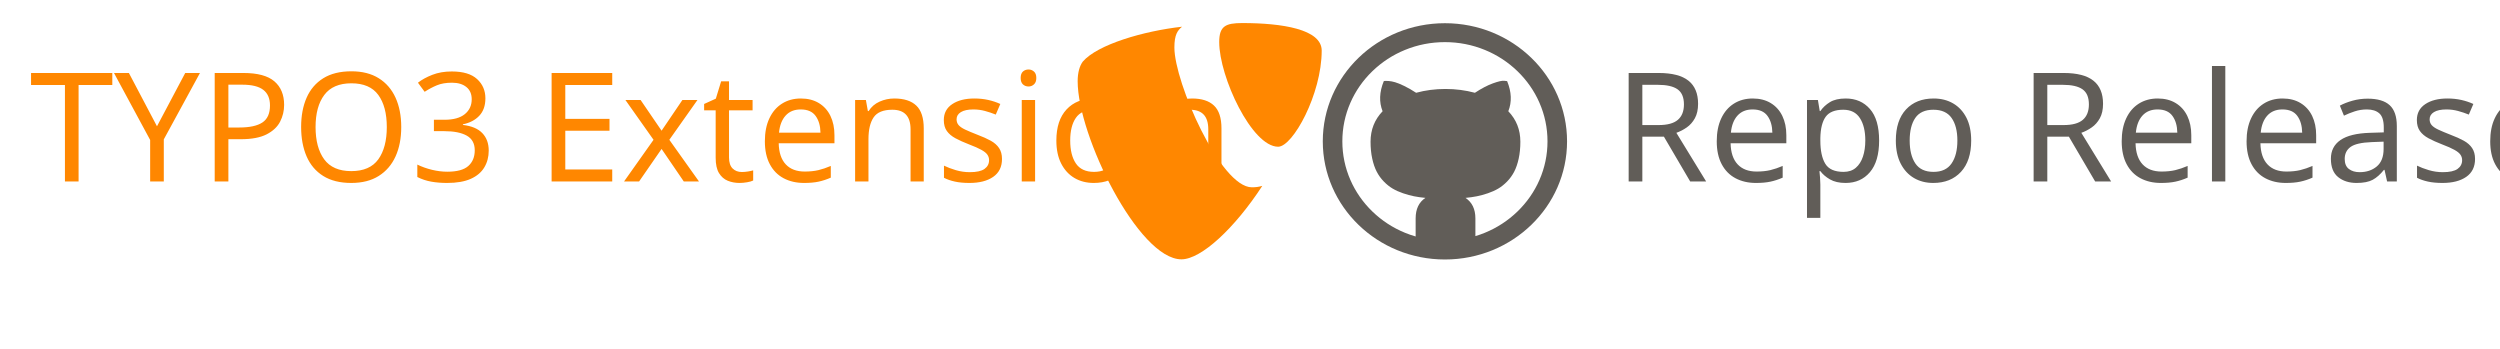
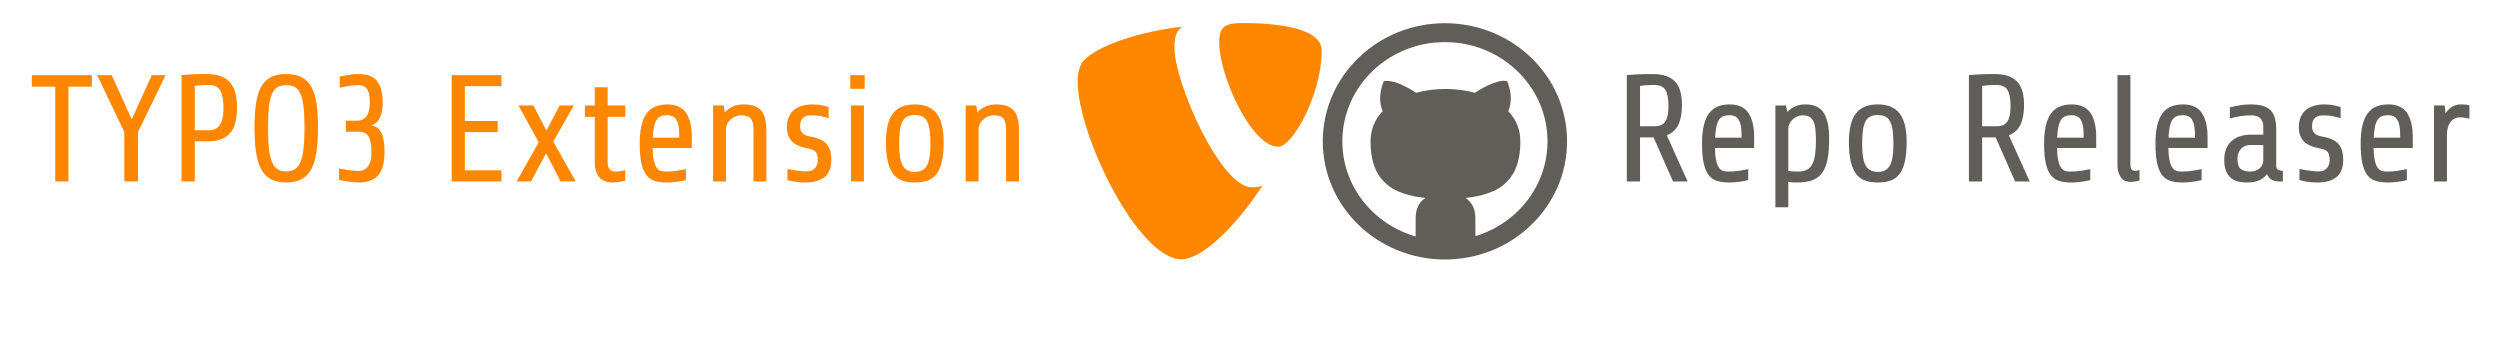
<svg xmlns="http://www.w3.org/2000/svg" width="1185px" height="165px" viewBox="0 0 1185 165" version="1.1">
  <defs />
  <g id="Page-1" stroke="none" stroke-width="1" fill="none" fill-rule="evenodd">
    <g id="Shape-+-Shape" transform="translate(511, 11)" fill="#FF8700">
      <g transform="translate(-0.224185, 0)" id="Shape">
        <path d="M87.557,77.107 C85.821,77.596 84.436,77.78 82.619,77.78 C67.737,77.78 45.884,28.072 45.884,11.528 C45.884,5.439 47.392,3.407 49.522,1.663 C31.308,3.694 9.453,10.084 2.465,18.205 C0.955,20.24 0.036,23.429 0.036,27.492 C0.036,53.318 28.876,111.922 49.22,111.922 C58.634,111.923 74.502,97.135 87.557,77.107" />
        <path d="M78.057,-0.072 C96.878,-0.072 115.711,2.828 115.711,12.983 C115.711,33.583 102.042,58.548 95.064,58.548 C82.616,58.548 67.132,25.462 67.132,8.918 C67.134,1.374 70.168,-0.072 78.057,-0.072" />
      </g>
    </g>
    <g id="Shape" transform="translate(627, 11)" fill="#615D58">
      <path d="M57.893,0 C25.919,0 0,25.072 0,56 C0,86.928 25.919,112 57.893,112 C89.866,112 115.785,86.928 115.785,56 C115.785,25.072 89.866,0 57.893,0 L57.893,0 Z M92.273,89.256 C87.804,93.578 82.604,96.971 76.815,99.339 C75.344,99.941 73.851,100.469 72.337,100.924 L72.337,92.531 C72.337,88.12 70.773,84.875 67.645,82.797 C69.605,82.615 71.404,82.359 73.044,82.031 C74.683,81.703 76.417,81.229 78.245,80.609 C80.073,79.99 81.713,79.251 83.164,78.395 C84.615,77.538 86.009,76.426 87.347,75.059 C88.685,73.691 89.807,72.142 90.711,70.41 C91.616,68.678 92.332,66.6 92.86,64.176 C93.387,61.751 93.651,59.081 93.651,56.164 C93.651,50.513 91.748,45.701 87.941,41.727 C89.675,37.352 89.486,32.594 87.376,27.453 L85.962,27.289 C84.982,27.18 83.22,27.581 80.676,28.492 C78.132,29.404 75.277,30.898 72.111,32.977 C67.626,31.773 62.971,31.172 58.147,31.172 C53.285,31.172 48.649,31.773 44.239,32.977 C42.241,31.664 40.347,30.579 38.557,29.723 C36.767,28.866 35.335,28.283 34.26,27.973 C33.186,27.663 32.187,27.471 31.264,27.398 C30.341,27.326 29.747,27.307 29.483,27.344 C29.219,27.38 29.031,27.417 28.918,27.453 C26.807,32.63 26.619,37.388 28.352,41.727 C24.546,45.701 22.642,50.513 22.642,56.164 C22.642,59.081 22.906,61.751 23.434,64.176 C23.961,66.6 24.678,68.678 25.582,70.41 C26.487,72.142 27.608,73.691 28.946,75.059 C30.284,76.426 31.679,77.538 33.13,78.395 C34.581,79.251 36.22,79.99 38.048,80.609 C39.876,81.229 41.61,81.703 43.25,82.031 C44.889,82.359 46.689,82.615 48.649,82.797 C45.558,84.838 44.013,88.083 44.013,92.531 L44.013,101.088 C42.306,100.596 40.623,100.015 38.97,99.339 C33.181,96.971 27.981,93.578 23.512,89.256 C19.044,84.934 15.537,79.903 13.089,74.304 C10.556,68.511 9.272,62.353 9.272,56 C9.272,49.647 10.556,43.489 13.089,37.696 C15.537,32.097 19.044,27.066 23.512,22.744 C27.981,18.422 33.181,15.029 38.97,12.661 C44.958,10.211 51.325,8.969 57.893,8.969 C64.46,8.969 70.827,10.211 76.815,12.661 C82.604,15.029 87.804,18.422 92.273,22.744 C96.741,27.066 100.248,32.097 102.696,37.696 C105.229,43.489 106.513,49.647 106.513,56 C106.513,62.353 105.229,68.511 102.696,74.304 C100.248,79.903 96.741,84.934 92.273,89.256 L92.273,89.256 Z" />
    </g>
-     <text id="TYPO3-Extension" font-family="Share-Regular" font-size="72" font-weight="normal" fill="#FF8700">
-       <tspan x="14" y="86">TYPO3 Extension</tspan>
-     </text>
-     <text id="Repo-Releaser" font-family="Share-Regular" font-size="72" font-weight="normal" fill="#615D58">
-       <tspan x="765" y="86">Repo Releaser</tspan>
-     </text>
+     <path d="M32.432,41.072 L32.432,86 L26.168,86 L26.168,41.072 L15.08,41.072 L15.08,35.6 L43.52,35.6 L43.52,41.072 L32.432,41.072 Z M65.408,62.6 L65.408,86 L58.928,86 L58.928,62.6 L46.04,35.6 L52.952,35.6 L62.456,56.552 L71.96,35.6 L78.512,35.6 L65.408,62.6 Z M105.944,51.224 C105.944,47.624 105.452,44.9 104.468,43.052 C103.484,41.204 101.696,40.28 99.104,40.28 C97.088,40.28 95.456,40.352 94.208,40.496 C93.488,40.592 92.864,40.664 92.336,40.712 L92.336,61.736 L99.104,61.736 C100.112,61.736 101.036,61.556 101.876,61.196 C102.716,60.836 103.436,60.248 104.036,59.432 C104.636,58.616 105.104,57.536 105.44,56.192 C105.776,54.848 105.944,53.192 105.944,51.224 L105.944,51.224 Z M112.352,50.72 C112.352,53.456 112.1,55.844 111.596,57.884 C111.092,59.924 110.288,61.616 109.184,62.96 C108.08,64.304 106.64,65.312 104.864,65.984 C103.088,66.656 100.928,66.992 98.384,66.992 L92.336,66.992 L92.336,86 L86.072,86 L86.072,35.6 C87.272,35.504 88.544,35.408 89.888,35.312 C91.04,35.216 92.348,35.156 93.812,35.132 C95.276,35.108 96.752,35.096 98.24,35.096 C100.976,35.096 103.256,35.492 105.08,36.284 C106.904,37.076 108.356,38.18 109.436,39.596 C110.516,41.012 111.272,42.668 111.704,44.564 C112.136,46.46 112.352,48.512 112.352,50.72 L112.352,50.72 Z M144.32,60.584 C144.32,56.6 144.176,53.312 143.888,50.72 C143.6,48.128 143.12,46.064 142.448,44.528 C141.776,42.992 140.888,41.912 139.784,41.288 C138.68,40.664 137.312,40.352 135.68,40.352 C134.048,40.352 132.68,40.664 131.576,41.288 C130.472,41.912 129.584,42.992 128.912,44.528 C128.24,46.064 127.76,48.128 127.472,50.72 C127.184,53.312 127.04,56.6 127.04,60.584 C127.04,64.472 127.184,67.724 127.472,70.34 C127.76,72.956 128.24,75.08 128.912,76.712 C129.584,78.344 130.472,79.508 131.576,80.204 C132.68,80.9 134.048,81.248 135.68,81.248 C137.312,81.248 138.68,80.9 139.784,80.204 C140.888,79.508 141.776,78.344 142.448,76.712 C143.12,75.08 143.6,72.956 143.888,70.34 C144.176,67.724 144.32,64.472 144.32,60.584 L144.32,60.584 Z M150.728,60.224 C150.728,64.64 150.5,68.492 150.044,71.78 C149.588,75.068 148.796,77.804 147.668,79.988 C146.54,82.172 145.004,83.804 143.06,84.884 C141.116,85.964 138.656,86.504 135.68,86.504 C132.704,86.504 130.244,85.964 128.3,84.884 C126.356,83.804 124.82,82.172 123.692,79.988 C122.564,77.804 121.772,75.068 121.316,71.78 C120.86,68.492 120.632,64.64 120.632,60.224 C120.632,56 120.86,52.316 121.316,49.172 C121.772,46.028 122.564,43.412 123.692,41.324 C124.82,39.236 126.356,37.676 128.3,36.644 C130.244,35.612 132.704,35.096 135.68,35.096 C138.656,35.096 141.116,35.612 143.06,36.644 C145.004,37.676 146.54,39.236 147.668,41.324 C148.796,43.412 149.588,46.028 150.044,49.172 C150.5,52.316 150.728,56 150.728,60.224 L150.728,60.224 Z M182.264,71.744 C182.264,77.12 181.244,80.924 179.204,83.156 C177.164,85.388 174.128,86.504 170.096,86.504 C169.232,86.504 168.284,86.444 167.252,86.324 C166.22,86.204 165.236,86.072 164.3,85.928 C163.364,85.784 162.56,85.652 161.888,85.532 C161.216,85.412 160.808,85.328 160.664,85.28 L160.664,79.88 C161.096,79.976 161.684,80.084 162.428,80.204 C163.172,80.324 163.976,80.444 164.84,80.564 C165.704,80.684 166.592,80.792 167.504,80.888 C168.416,80.984 169.256,81.032 170.024,81.032 C171.848,81.032 173.312,80.3 174.416,78.836 C175.52,77.372 176.072,75.248 176.072,72.464 C176.072,69.104 175.676,66.596 174.884,64.94 C174.092,63.284 172.424,62.456 169.88,62.456 L163.976,62.456 L163.976,57.2 L169.16,57.2 C170.6,57.2 171.74,56.876 172.58,56.228 C173.42,55.58 174.032,54.788 174.416,53.852 C174.8,52.916 175.04,51.944 175.136,50.936 C175.232,49.928 175.28,49.064 175.28,48.344 C175.28,45.464 174.836,43.412 173.948,42.188 C173.06,40.964 171.704,40.352 169.88,40.352 C168.296,40.352 166.688,40.496 165.056,40.784 C163.424,41.072 162.08,41.336 161.024,41.576 L161.024,36.32 C161.216,36.272 161.612,36.188 162.212,36.068 C162.812,35.948 163.508,35.816 164.3,35.672 C165.092,35.528 165.968,35.396 166.928,35.276 C167.888,35.156 168.824,35.096 169.736,35.096 C171.608,35.096 173.264,35.312 174.704,35.744 C176.144,36.176 177.356,36.932 178.34,38.012 C179.324,39.092 180.08,40.52 180.608,42.296 C181.136,44.072 181.4,46.304 181.4,48.992 C181.4,51.44 180.992,53.636 180.176,55.58 C179.36,57.524 177.944,58.808 175.928,59.432 C178.28,59.768 179.924,61.016 180.86,63.176 C181.796,65.336 182.264,68.192 182.264,71.744 L182.264,71.744 Z M214.088,86 L214.088,35.6 L237.704,35.6 L237.704,40.856 L220.352,40.856 L220.352,57.344 L235.904,57.344 L235.904,62.6 L220.352,62.6 L220.352,80.744 L237.704,80.744 L237.704,86 L214.088,86 Z M265.712,86 L258.872,72.68 L251.672,86 L244.904,86 L255.344,67.424 L245.768,50 L252.824,50 L259.016,61.88 L265.28,50 L271.976,50 L262.256,67.136 L272.912,86 L265.712,86 Z M288.032,55.4 L288.032,77.36 C288.032,77.696 288.08,78.092 288.176,78.548 C288.272,79.004 288.452,79.436 288.716,79.844 C288.98,80.252 289.34,80.6 289.796,80.888 C290.252,81.176 290.864,81.32 291.632,81.32 C292.736,81.32 293.672,81.236 294.44,81.068 C295.208,80.9 295.856,80.744 296.384,80.6 L296.384,85.64 C295.904,85.784 295.076,85.964 293.9,86.18 C292.724,86.396 291.488,86.504 290.192,86.504 C288.752,86.504 287.504,86.264 286.448,85.784 C285.392,85.304 284.528,84.632 283.856,83.768 C283.184,82.904 282.692,81.896 282.38,80.744 C282.068,79.592 281.912,78.344 281.912,77 L281.912,55.4 L277.232,55.4 L277.232,50 L281.912,50 L281.912,41.36 L288.032,41.36 L288.032,50 L296.384,50 L296.384,55.4 L288.032,55.4 Z M309.344,70.16 C309.392,72.512 309.572,74.42 309.884,75.884 C310.196,77.348 310.616,78.488 311.144,79.304 C311.672,80.12 312.296,80.66 313.016,80.924 C313.736,81.188 314.552,81.32 315.464,81.32 C317.48,81.32 319.316,81.188 320.972,80.924 C322.628,80.66 324.008,80.408 325.112,80.168 L325.112,85.352 C323.96,85.688 322.508,85.964 320.756,86.18 C319.004,86.396 317.48,86.504 316.184,86.504 C314.12,86.504 312.284,86.288 310.676,85.856 C309.068,85.424 307.712,84.56 306.608,83.264 C305.504,81.968 304.664,80.108 304.088,77.684 C303.512,75.26 303.224,72.032 303.224,68 C303.224,64.688 303.5,61.856 304.052,59.504 C304.604,57.152 305.432,55.232 306.536,53.744 C307.64,52.256 309.008,51.176 310.64,50.504 C312.272,49.832 314.168,49.496 316.328,49.496 C320.456,49.496 323.42,50.852 325.22,53.564 C327.02,56.276 327.92,60.008 327.92,64.76 L327.92,70.16 L309.344,70.16 Z M316.184,54.608 C315.032,54.608 314.048,54.776 313.232,55.112 C312.416,55.448 311.744,56.024 311.216,56.84 C310.688,57.656 310.28,58.748 309.992,60.116 C309.704,61.484 309.512,63.2 309.416,65.264 L321.944,65.264 L321.944,63.32 C321.944,60.584 321.524,58.448 320.684,56.912 C319.844,55.376 318.344,54.608 316.184,54.608 L316.184,54.608 Z M338,86 L338,50 L343.04,50 L343.544,53.24 C345.896,50.744 348.848,49.496 352.4,49.496 C354.464,49.496 356.192,49.748 357.584,50.252 C358.976,50.756 360.092,51.524 360.932,52.556 C361.772,53.588 362.372,54.908 362.732,56.516 C363.092,58.124 363.272,60.032 363.272,62.24 L363.272,86 L357.152,86 L357.152,61.52 C357.152,59.264 356.78,57.56 356.036,56.408 C355.292,55.256 353.72,54.68 351.32,54.68 C350.312,54.68 349.364,54.872 348.476,55.256 C347.588,55.64 346.82,56.144 346.172,56.768 C345.524,57.392 345.02,58.052 344.66,58.748 C344.3,59.444 344.12,60.128 344.12,60.8 L344.12,86 L338,86 Z M394.016,75.56 C394.016,79.544 392.924,82.364 390.74,84.02 C388.556,85.676 385.616,86.504 381.92,86.504 C379.856,86.504 378.104,86.372 376.664,86.108 C375.224,85.844 374.096,85.592 373.28,85.352 L373.28,80.096 C373.712,80.192 374.276,80.3 374.972,80.42 C375.668,80.54 376.424,80.66 377.24,80.78 C378.056,80.9 378.908,81.008 379.796,81.104 C380.684,81.2 381.56,81.248 382.424,81.248 C383.384,81.248 384.188,81.092 384.836,80.78 C385.484,80.468 386.012,80.06 386.42,79.556 C386.828,79.052 387.128,78.476 387.32,77.828 C387.512,77.18 387.608,76.544 387.608,75.92 C387.608,74.192 387.308,72.92 386.708,72.104 C386.108,71.288 384.896,70.712 383.072,70.376 C379.376,69.704 376.772,68.54 375.26,66.884 C373.748,65.228 372.992,63.056 372.992,60.368 C372.992,58.4 373.304,56.732 373.928,55.364 C374.552,53.996 375.404,52.88 376.484,52.016 C377.564,51.152 378.836,50.516 380.3,50.108 C381.764,49.7 383.36,49.496 385.088,49.496 C386.96,49.496 388.532,49.652 389.804,49.964 C391.076,50.276 392.072,50.528 392.792,50.72 L392.792,55.976 C391.544,55.688 390.344,55.4 389.192,55.112 C388.04,54.824 386.48,54.68 384.512,54.68 C383.408,54.68 382.508,54.836 381.812,55.148 C381.116,55.46 380.576,55.868 380.192,56.372 C379.808,56.876 379.556,57.44 379.436,58.064 C379.316,58.688 379.256,59.336 379.256,60.008 C379.256,62.648 380.792,64.208 383.864,64.688 C387.608,65.312 390.236,66.488 391.748,68.216 C393.26,69.944 394.016,72.392 394.016,75.56 L394.016,75.56 Z M403.016,42.08 L403.016,35.6 L409.856,35.6 L409.856,42.08 L403.016,42.08 Z M403.376,86 L403.376,50 L409.496,50 L409.496,86 L403.376,86 Z M447.296,67.28 C447.296,71.072 447.008,74.204 446.432,76.676 C445.856,79.148 444.992,81.116 443.84,82.58 C442.688,84.044 441.26,85.064 439.556,85.64 C437.852,86.216 435.872,86.504 433.616,86.504 C431.408,86.504 429.452,86.216 427.748,85.64 C426.044,85.064 424.616,84.044 423.464,82.58 C422.312,81.116 421.436,79.148 420.836,76.676 C420.236,74.204 419.936,71.072 419.936,67.28 C419.936,61.136 421.04,56.636 423.248,53.78 C425.456,50.924 428.912,49.496 433.616,49.496 C438.32,49.496 441.776,50.924 443.984,53.78 C446.192,56.636 447.296,61.136 447.296,67.28 L447.296,67.28 Z M441.032,68.36 C441.032,65.816 440.912,63.656 440.672,61.88 C440.432,60.104 440.036,58.676 439.484,57.596 C438.932,56.516 438.176,55.736 437.216,55.256 C436.256,54.776 435.056,54.536 433.616,54.536 C432.176,54.536 430.976,54.776 430.016,55.256 C429.056,55.736 428.3,56.516 427.748,57.596 C427.196,58.676 426.8,60.104 426.56,61.88 C426.32,63.656 426.2,65.816 426.2,68.36 C426.2,73.064 426.752,76.424 427.856,78.44 C428.96,80.456 430.88,81.464 433.616,81.464 C436.352,81.464 438.272,80.456 439.376,78.44 C440.48,76.424 441.032,73.064 441.032,68.36 L441.032,68.36 Z M457.736,86 L457.736,50 L462.776,50 L463.28,53.24 C465.632,50.744 468.584,49.496 472.136,49.496 C474.2,49.496 475.928,49.748 477.32,50.252 C478.712,50.756 479.828,51.524 480.668,52.556 C481.508,53.588 482.108,54.908 482.468,56.516 C482.828,58.124 483.008,60.032 483.008,62.24 L483.008,86 L476.888,86 L476.888,61.52 C476.888,59.264 476.516,57.56 475.772,56.408 C475.028,55.256 473.456,54.68 471.056,54.68 C470.048,54.68 469.1,54.872 468.212,55.256 C467.324,55.64 466.556,56.144 465.908,56.768 C465.26,57.392 464.756,58.052 464.396,58.748 C464.036,59.444 463.856,60.128 463.856,60.8 L463.856,86 L457.736,86 Z" id="TYPO3-Extension" fill="#FF8700" />
+     <path d="M797.256,49.784 C797.256,53.528 796.704,56.6 795.6,59 C794.496,61.4 792.648,63.104 790.056,64.112 L799.92,86 L793.008,86 L783.792,65.12 L777.384,65.12 L777.384,86 L771.12,86 L771.12,35.6 C772.32,35.504 773.592,35.408 774.936,35.312 C776.088,35.216 777.396,35.156 778.86,35.132 C780.324,35.108 781.8,35.096 783.288,35.096 C786.024,35.096 788.292,35.444 790.092,36.14 C791.892,36.836 793.32,37.832 794.376,39.128 C795.432,40.424 796.176,41.972 796.608,43.772 C797.04,45.572 797.256,47.576 797.256,49.784 L797.256,49.784 Z M790.848,50.288 C790.848,46.784 790.368,44.24 789.408,42.656 C788.448,41.072 786.696,40.28 784.152,40.28 C782.136,40.28 780.504,40.352 779.256,40.496 C778.536,40.592 777.912,40.664 777.384,40.712 L777.384,59.864 L784.152,59.864 C785.16,59.864 786.072,59.732 786.888,59.468 C787.704,59.204 788.412,58.724 789.012,58.028 C789.612,57.332 790.068,56.36 790.38,55.112 C790.692,53.864 790.848,52.256 790.848,50.288 L790.848,50.288 Z M812.88,70.16 C812.928,72.512 813.108,74.42 813.42,75.884 C813.732,77.348 814.152,78.488 814.68,79.304 C815.208,80.12 815.832,80.66 816.552,80.924 C817.272,81.188 818.088,81.32 819,81.32 C821.016,81.32 822.852,81.188 824.508,80.924 C826.164,80.66 827.544,80.408 828.648,80.168 L828.648,85.352 C827.496,85.688 826.044,85.964 824.292,86.18 C822.54,86.396 821.016,86.504 819.72,86.504 C817.656,86.504 815.82,86.288 814.212,85.856 C812.604,85.424 811.248,84.56 810.144,83.264 C809.04,81.968 808.2,80.108 807.624,77.684 C807.048,75.26 806.76,72.032 806.76,68 C806.76,64.688 807.036,61.856 807.588,59.504 C808.14,57.152 808.968,55.232 810.072,53.744 C811.176,52.256 812.544,51.176 814.176,50.504 C815.808,49.832 817.704,49.496 819.864,49.496 C823.992,49.496 826.956,50.852 828.756,53.564 C830.556,56.276 831.456,60.008 831.456,64.76 L831.456,70.16 L812.88,70.16 Z M819.72,54.608 C818.568,54.608 817.584,54.776 816.768,55.112 C815.952,55.448 815.28,56.024 814.752,56.84 C814.224,57.656 813.816,58.748 813.528,60.116 C813.24,61.484 813.048,63.2 812.952,65.264 L825.48,65.264 L825.48,63.32 C825.48,60.584 825.06,58.448 824.22,56.912 C823.38,55.376 821.88,54.608 819.72,54.608 L819.72,54.608 Z M841.536,98.24 L841.536,50 L846.576,50 L847.152,53.096 C849.456,50.696 852.288,49.496 855.648,49.496 C859.872,49.496 862.824,50.852 864.504,53.564 C866.184,56.276 867.024,60.32 867.024,65.696 C867.024,69.632 866.76,72.932 866.232,75.596 C865.704,78.26 864.84,80.396 863.64,82.004 C862.44,83.612 860.868,84.764 858.924,85.46 C856.98,86.156 854.568,86.504 851.688,86.504 C850.872,86.504 850.128,86.48 849.456,86.432 C848.784,86.384 848.184,86.312 847.656,86.216 L847.656,98.24 L841.536,98.24 Z M854.496,54.68 C853.488,54.68 852.564,54.872 851.724,55.256 C850.884,55.64 850.164,56.144 849.564,56.768 C848.964,57.392 848.496,58.052 848.16,58.748 C847.824,59.444 847.656,60.128 847.656,60.8 L847.656,81.032 C848.184,81.128 848.832,81.2 849.6,81.248 C850.368,81.296 851.304,81.32 852.408,81.32 C854.136,81.32 855.54,81.008 856.62,80.384 C857.7,79.76 858.54,78.824 859.14,77.576 C859.74,76.328 860.16,74.78 860.4,72.932 C860.64,71.084 860.76,68.912 860.76,66.416 C860.76,64.112 860.652,62.216 860.436,60.728 C860.22,59.24 859.86,58.04 859.356,57.128 C858.852,56.216 858.204,55.58 857.412,55.22 C856.62,54.86 855.648,54.68 854.496,54.68 L854.496,54.68 Z M903.744,67.28 C903.744,71.072 903.456,74.204 902.88,76.676 C902.304,79.148 901.44,81.116 900.288,82.58 C899.136,84.044 897.708,85.064 896.004,85.64 C894.3,86.216 892.32,86.504 890.064,86.504 C887.856,86.504 885.9,86.216 884.196,85.64 C882.492,85.064 881.064,84.044 879.912,82.58 C878.76,81.116 877.884,79.148 877.284,76.676 C876.684,74.204 876.384,71.072 876.384,67.28 C876.384,61.136 877.488,56.636 879.696,53.78 C881.904,50.924 885.36,49.496 890.064,49.496 C894.768,49.496 898.224,50.924 900.432,53.78 C902.64,56.636 903.744,61.136 903.744,67.28 L903.744,67.28 Z M897.48,68.36 C897.48,65.816 897.36,63.656 897.12,61.88 C896.88,60.104 896.484,58.676 895.932,57.596 C895.38,56.516 894.624,55.736 893.664,55.256 C892.704,54.776 891.504,54.536 890.064,54.536 C888.624,54.536 887.424,54.776 886.464,55.256 C885.504,55.736 884.748,56.516 884.196,57.596 C883.644,58.676 883.248,60.104 883.008,61.88 C882.768,63.656 882.648,65.816 882.648,68.36 C882.648,73.064 883.2,76.424 884.304,78.44 C885.408,80.456 887.328,81.464 890.064,81.464 C892.8,81.464 894.72,80.456 895.824,78.44 C896.928,76.424 897.48,73.064 897.48,68.36 L897.48,68.36 Z M959.4,49.784 C959.4,53.528 958.848,56.6 957.744,59 C956.64,61.4 954.792,63.104 952.2,64.112 L962.064,86 L955.152,86 L945.936,65.12 L939.528,65.12 L939.528,86 L933.264,86 L933.264,35.6 C934.464,35.504 935.736,35.408 937.08,35.312 C938.232,35.216 939.54,35.156 941.004,35.132 C942.468,35.108 943.944,35.096 945.432,35.096 C948.168,35.096 950.436,35.444 952.236,36.14 C954.036,36.836 955.464,37.832 956.52,39.128 C957.576,40.424 958.32,41.972 958.752,43.772 C959.184,45.572 959.4,47.576 959.4,49.784 L959.4,49.784 Z M952.992,50.288 C952.992,46.784 952.512,44.24 951.552,42.656 C950.592,41.072 948.84,40.28 946.296,40.28 C944.28,40.28 942.648,40.352 941.4,40.496 C940.68,40.592 940.056,40.664 939.528,40.712 L939.528,59.864 L946.296,59.864 C947.304,59.864 948.216,59.732 949.032,59.468 C949.848,59.204 950.556,58.724 951.156,58.028 C951.756,57.332 952.212,56.36 952.524,55.112 C952.836,53.864 952.992,52.256 952.992,50.288 L952.992,50.288 Z M975.024,70.16 C975.072,72.512 975.252,74.42 975.564,75.884 C975.876,77.348 976.296,78.488 976.824,79.304 C977.352,80.12 977.976,80.66 978.696,80.924 C979.416,81.188 980.232,81.32 981.144,81.32 C983.16,81.32 984.996,81.188 986.652,80.924 C988.308,80.66 989.688,80.408 990.792,80.168 L990.792,85.352 C989.64,85.688 988.188,85.964 986.436,86.18 C984.684,86.396 983.16,86.504 981.864,86.504 C979.8,86.504 977.964,86.288 976.356,85.856 C974.748,85.424 973.392,84.56 972.288,83.264 C971.184,81.968 970.344,80.108 969.768,77.684 C969.192,75.26 968.904,72.032 968.904,68 C968.904,64.688 969.18,61.856 969.732,59.504 C970.284,57.152 971.112,55.232 972.216,53.744 C973.32,52.256 974.688,51.176 976.32,50.504 C977.952,49.832 979.848,49.496 982.008,49.496 C986.136,49.496 989.1,50.852 990.9,53.564 C992.7,56.276 993.6,60.008 993.6,64.76 L993.6,70.16 L975.024,70.16 Z M981.864,54.608 C980.712,54.608 979.728,54.776 978.912,55.112 C978.096,55.448 977.424,56.024 976.896,56.84 C976.368,57.656 975.96,58.748 975.672,60.116 C975.384,61.484 975.192,63.2 975.096,65.264 L987.624,65.264 L987.624,63.32 C987.624,60.584 987.204,58.448 986.364,56.912 C985.524,55.376 984.024,54.608 981.864,54.608 L981.864,54.608 Z M1014.12,85.64 C1013.592,85.736 1012.98,85.856 1012.284,86 C1011.588,86.144 1010.76,86.216 1009.8,86.216 C1009.08,86.216 1008.36,86.096 1007.64,85.856 C1006.92,85.616 1006.272,85.184 1005.696,84.56 C1005.12,83.936 1004.64,83.084 1004.256,82.004 C1003.872,80.924 1003.68,79.568 1003.68,77.936 L1003.68,35.6 L1009.8,35.6 L1009.8,77.576 C1009.8,78.824 1009.956,79.7 1010.268,80.204 C1010.58,80.708 1011.216,80.96 1012.176,80.96 C1012.56,80.96 1012.932,80.912 1013.292,80.816 C1013.652,80.72 1013.928,80.648 1014.12,80.6 L1014.12,85.64 Z M1027.8,70.16 C1027.848,72.512 1028.028,74.42 1028.34,75.884 C1028.652,77.348 1029.072,78.488 1029.6,79.304 C1030.128,80.12 1030.752,80.66 1031.472,80.924 C1032.192,81.188 1033.008,81.32 1033.92,81.32 C1035.936,81.32 1037.772,81.188 1039.428,80.924 C1041.084,80.66 1042.464,80.408 1043.568,80.168 L1043.568,85.352 C1042.416,85.688 1040.964,85.964 1039.212,86.18 C1037.46,86.396 1035.936,86.504 1034.64,86.504 C1032.576,86.504 1030.74,86.288 1029.132,85.856 C1027.524,85.424 1026.168,84.56 1025.064,83.264 C1023.96,81.968 1023.12,80.108 1022.544,77.684 C1021.968,75.26 1021.68,72.032 1021.68,68 C1021.68,64.688 1021.956,61.856 1022.508,59.504 C1023.06,57.152 1023.888,55.232 1024.992,53.744 C1026.096,52.256 1027.464,51.176 1029.096,50.504 C1030.728,49.832 1032.624,49.496 1034.784,49.496 C1038.912,49.496 1041.876,50.852 1043.676,53.564 C1045.476,56.276 1046.376,60.008 1046.376,64.76 L1046.376,70.16 L1027.8,70.16 Z M1034.64,54.608 C1033.488,54.608 1032.504,54.776 1031.688,55.112 C1030.872,55.448 1030.2,56.024 1029.672,56.84 C1029.144,57.656 1028.736,58.748 1028.448,60.116 C1028.16,61.484 1027.968,63.2 1027.872,65.264 L1040.4,65.264 L1040.4,63.32 C1040.4,60.584 1039.98,58.448 1039.14,56.912 C1038.3,55.376 1036.8,54.608 1034.64,54.608 L1034.64,54.608 Z M1079.928,86 C1079.592,86 1079.172,85.952 1078.668,85.856 C1078.164,85.76 1077.648,85.592 1077.12,85.352 C1076.592,85.112 1076.1,84.752 1075.644,84.272 C1075.188,83.792 1074.816,83.192 1074.528,82.472 C1073.616,83.768 1072.416,84.764 1070.928,85.46 C1069.44,86.156 1067.472,86.504 1065.024,86.504 C1063.728,86.504 1062.432,86.372 1061.136,86.108 C1059.84,85.844 1058.688,85.316 1057.68,84.524 C1056.672,83.732 1055.856,82.64 1055.232,81.248 C1054.608,79.856 1054.296,78.056 1054.296,75.848 C1054.296,71.96 1055.424,68.984 1057.68,66.92 C1059.936,64.856 1063.08,63.824 1067.112,63.824 L1072.8,63.824 L1072.8,59.936 C1072.8,58.4 1072.356,57.14 1071.468,56.156 C1070.58,55.172 1069.224,54.68 1067.4,54.68 C1065.336,54.68 1063.536,54.8 1062,55.04 C1060.464,55.28 1058.784,55.664 1056.96,56.192 L1056.96,50.936 C1058.304,50.552 1059.816,50.216 1061.496,49.928 C1063.176,49.64 1064.904,49.496 1066.68,49.496 C1069.032,49.496 1070.988,49.724 1072.548,50.18 C1074.108,50.636 1075.356,51.356 1076.292,52.34 C1077.228,53.324 1077.9,54.56 1078.308,56.048 C1078.716,57.536 1078.92,59.312 1078.92,61.376 L1078.92,78.656 C1078.92,79.376 1079.16,79.94 1079.64,80.348 C1080.12,80.756 1080.936,80.96 1082.088,80.96 L1082.088,86 L1079.928,86 Z M1066.464,81.32 C1067.712,81.32 1068.744,81.128 1069.56,80.744 C1070.376,80.36 1071.024,79.892 1071.504,79.34 C1071.984,78.788 1072.32,78.224 1072.512,77.648 C1072.704,77.072 1072.8,76.616 1072.8,76.28 L1072.8,68.72 L1066.752,68.72 C1065.984,68.72 1065.228,68.84 1064.484,69.08 C1063.74,69.32 1063.08,69.716 1062.504,70.268 C1061.928,70.82 1061.46,71.516 1061.1,72.356 C1060.74,73.196 1060.56,74.216 1060.56,75.416 C1060.56,77.672 1061.064,79.22 1062.072,80.06 C1063.08,80.9 1064.544,81.32 1066.464,81.32 L1066.464,81.32 Z M1110.672,75.56 C1110.672,79.544 1109.58,82.364 1107.396,84.02 C1105.212,85.676 1102.272,86.504 1098.576,86.504 C1096.512,86.504 1094.76,86.372 1093.32,86.108 C1091.88,85.844 1090.752,85.592 1089.936,85.352 L1089.936,80.096 C1090.368,80.192 1090.932,80.3 1091.628,80.42 C1092.324,80.54 1093.08,80.66 1093.896,80.78 C1094.712,80.9 1095.564,81.008 1096.452,81.104 C1097.34,81.2 1098.216,81.248 1099.08,81.248 C1100.04,81.248 1100.844,81.092 1101.492,80.78 C1102.14,80.468 1102.668,80.06 1103.076,79.556 C1103.484,79.052 1103.784,78.476 1103.976,77.828 C1104.168,77.18 1104.264,76.544 1104.264,75.92 C1104.264,74.192 1103.964,72.92 1103.364,72.104 C1102.764,71.288 1101.552,70.712 1099.728,70.376 C1096.032,69.704 1093.428,68.54 1091.916,66.884 C1090.404,65.228 1089.648,63.056 1089.648,60.368 C1089.648,58.4 1089.96,56.732 1090.584,55.364 C1091.208,53.996 1092.06,52.88 1093.14,52.016 C1094.22,51.152 1095.492,50.516 1096.956,50.108 C1098.42,49.7 1100.016,49.496 1101.744,49.496 C1103.616,49.496 1105.188,49.652 1106.46,49.964 C1107.732,50.276 1108.728,50.528 1109.448,50.72 L1109.448,55.976 C1108.2,55.688 1107,55.4 1105.848,55.112 C1104.696,54.824 1103.136,54.68 1101.168,54.68 C1100.064,54.68 1099.164,54.836 1098.468,55.148 C1097.772,55.46 1097.232,55.868 1096.848,56.372 C1096.464,56.876 1096.212,57.44 1096.092,58.064 C1095.972,58.688 1095.912,59.336 1095.912,60.008 C1095.912,62.648 1097.448,64.208 1100.52,64.688 C1104.264,65.312 1106.892,66.488 1108.404,68.216 C1109.916,69.944 1110.672,72.392 1110.672,75.56 L1110.672,75.56 Z M1125.072,70.16 C1125.12,72.512 1125.3,74.42 1125.612,75.884 C1125.924,77.348 1126.344,78.488 1126.872,79.304 C1127.4,80.12 1128.024,80.66 1128.744,80.924 C1129.464,81.188 1130.28,81.32 1131.192,81.32 C1133.208,81.32 1135.044,81.188 1136.7,80.924 C1138.356,80.66 1139.736,80.408 1140.84,80.168 L1140.84,85.352 C1139.688,85.688 1138.236,85.964 1136.484,86.18 C1134.732,86.396 1133.208,86.504 1131.912,86.504 C1129.848,86.504 1128.012,86.288 1126.404,85.856 C1124.796,85.424 1123.44,84.56 1122.336,83.264 C1121.232,81.968 1120.392,80.108 1119.816,77.684 C1119.24,75.26 1118.952,72.032 1118.952,68 C1118.952,64.688 1119.228,61.856 1119.78,59.504 C1120.332,57.152 1121.16,55.232 1122.264,53.744 C1123.368,52.256 1124.736,51.176 1126.368,50.504 C1128,49.832 1129.896,49.496 1132.056,49.496 C1136.184,49.496 1139.148,50.852 1140.948,53.564 C1142.748,56.276 1143.648,60.008 1143.648,64.76 L1143.648,70.16 L1125.072,70.16 Z M1131.912,54.608 C1130.76,54.608 1129.776,54.776 1128.96,55.112 C1128.144,55.448 1127.472,56.024 1126.944,56.84 C1126.416,57.656 1126.008,58.748 1125.72,60.116 C1125.432,61.484 1125.24,63.2 1125.144,65.264 L1137.672,65.264 L1137.672,63.32 C1137.672,60.584 1137.252,58.448 1136.412,56.912 C1135.572,55.376 1134.072,54.608 1131.912,54.608 L1131.912,54.608 Z M1153.728,86 L1153.728,50 L1158.768,50 L1159.2,53.672 C1160.016,52.424 1161.024,51.416 1162.224,50.648 C1163.424,49.88 1164.912,49.496 1166.688,49.496 C1167.552,49.496 1168.296,49.532 1168.92,49.604 C1169.544,49.676 1170.072,49.76 1170.504,49.856 L1170.504,56.264 C1169.88,56.12 1169.172,55.976 1168.38,55.832 C1167.588,55.688 1166.856,55.616 1166.184,55.616 C1164.984,55.616 1163.988,55.856 1163.196,56.336 C1162.404,56.816 1161.756,57.452 1161.252,58.244 C1160.748,59.036 1160.388,59.924 1160.172,60.908 C1159.956,61.892 1159.848,62.864 1159.848,63.824 L1159.848,86 L1153.728,86 Z" id="Repo-Releaser" fill="#615D58" />
  </g>
</svg>
